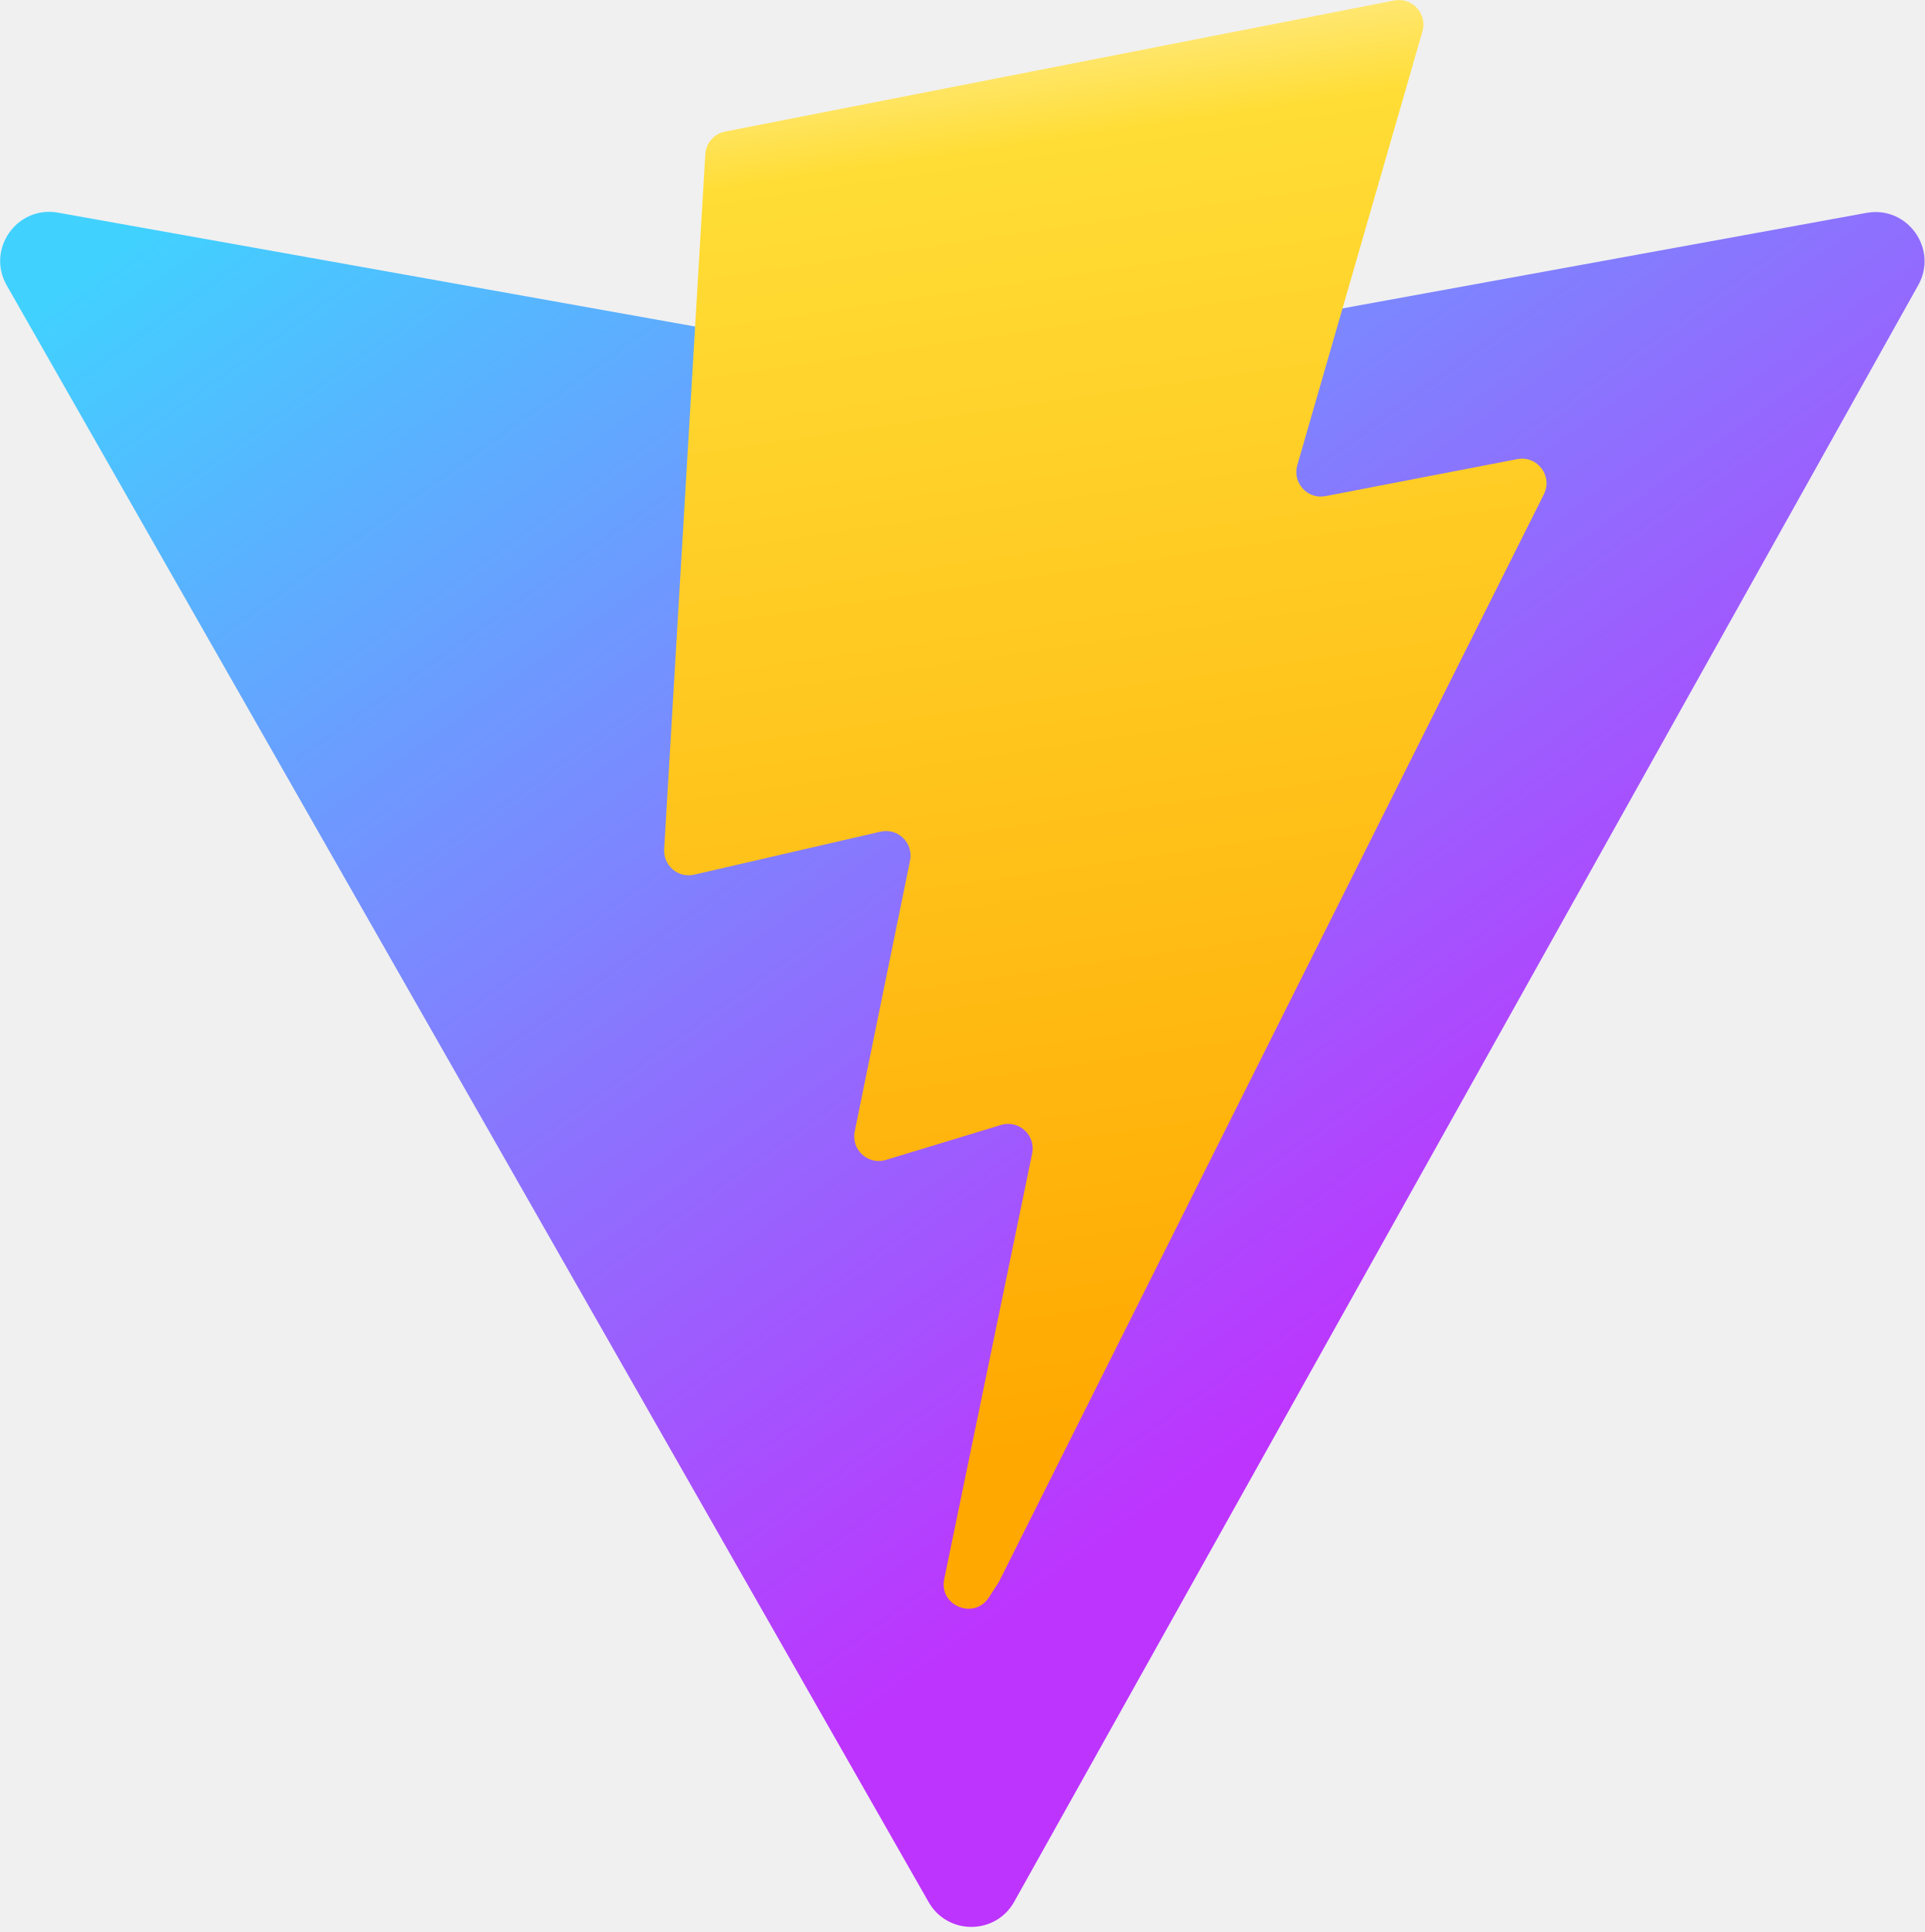
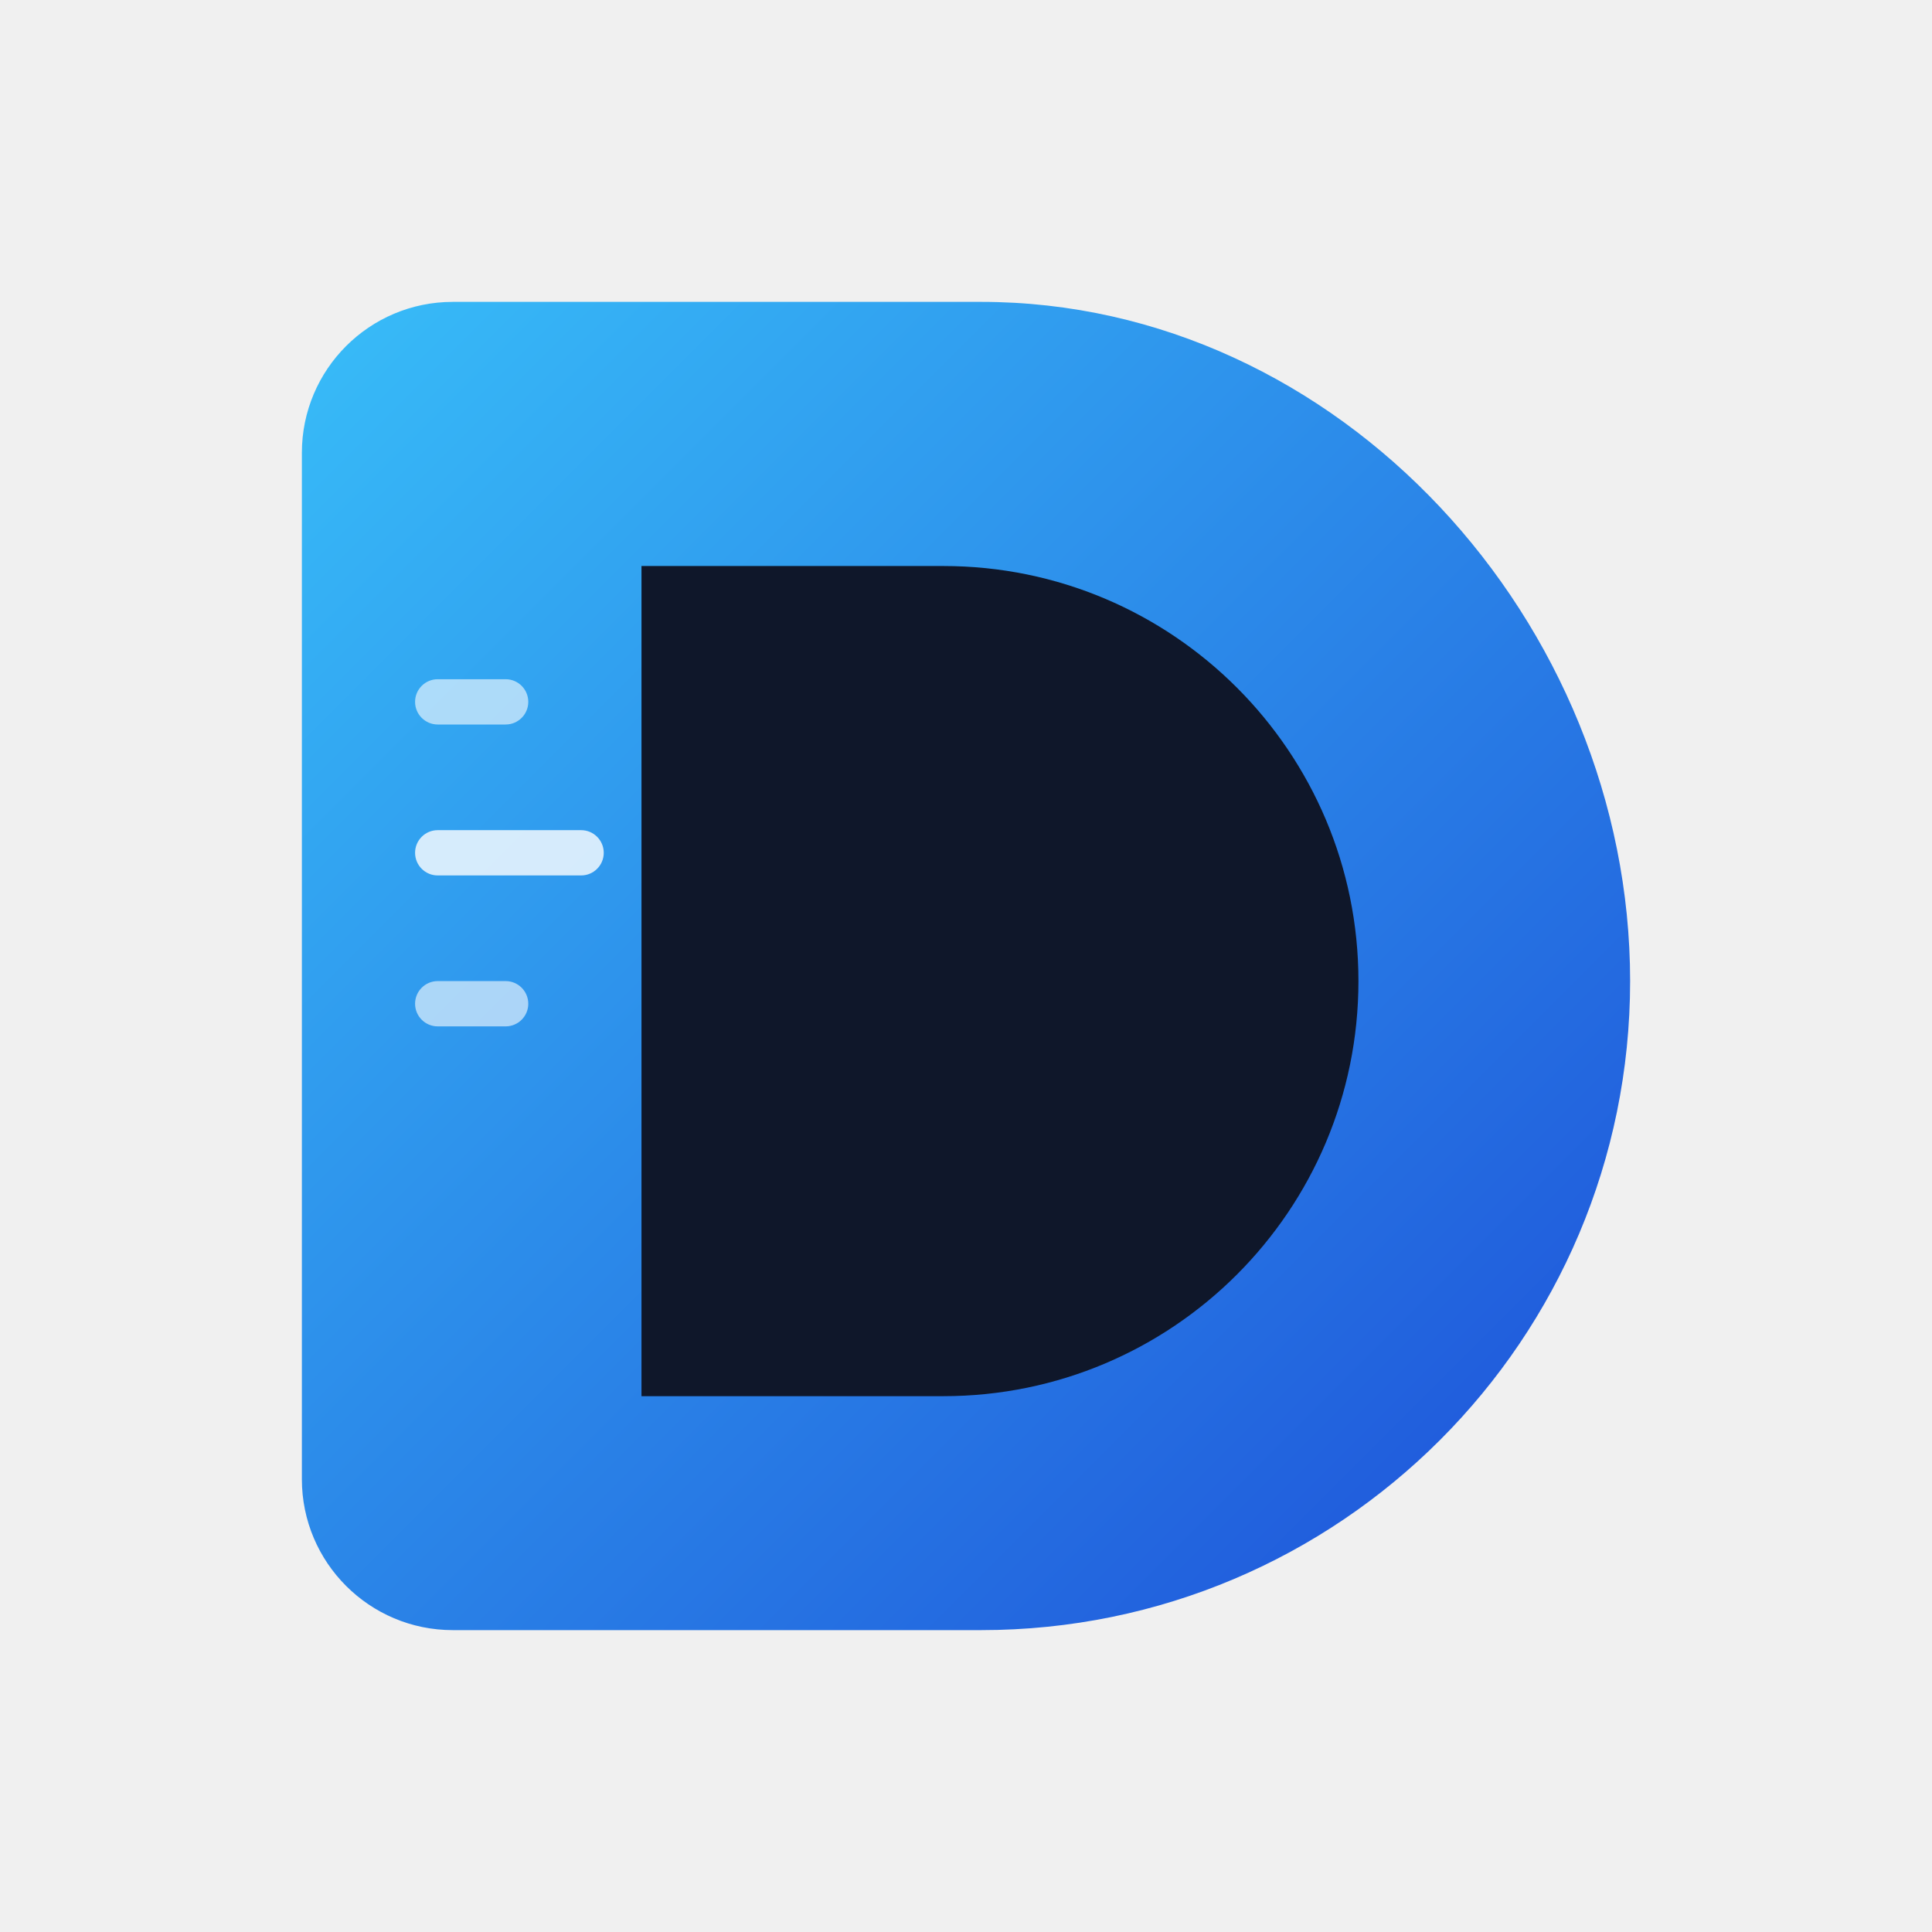
- <svg xmlns="http://www.w3.org/2000/svg" aria-hidden="true" role="img" class="iconify iconify--logos" width="31.88" height="32" preserveAspectRatio="xMidYMid meet" viewBox="0 0 256 257">
+ <svg xmlns="http://www.w3.org/2000/svg" width="256" height="256" viewBox="0 0 256 256" fill="none">
  <defs>
-     <linearGradient id="IconifyId1813088fe1fbc01fb466" x1="-.828%" x2="57.636%" y1="7.652%" y2="78.411%">
-       <stop offset="0%" stop-color="#41D1FF" />
-       <stop offset="100%" stop-color="#BD34FE" />
-     </linearGradient>
-     <linearGradient id="IconifyId1813088fe1fbc01fb467" x1="43.376%" x2="50.316%" y1="2.242%" y2="89.03%">
-       <stop offset="0%" stop-color="#FFEA83" />
-       <stop offset="8.333%" stop-color="#FFDD35" />
-       <stop offset="100%" stop-color="#FFA800" />
+     <linearGradient id="dalmarGradient" x1="0%" y1="0%" x2="100%" y2="100%">
+       <stop offset="0%" stop-color="#38bdf8" />
+       <stop offset="100%" stop-color="#1d4ed8" />
    </linearGradient>
  </defs>
-   <path fill="url(#IconifyId1813088fe1fbc01fb466)" d="M255.153 37.938L134.897 252.976c-2.483 4.44-8.862 4.466-11.382.048L.875 37.958c-2.746-4.814 1.371-10.646 6.827-9.67l120.385 21.517a6.537 6.537 0 0 0 2.322-.004l117.867-21.483c5.438-.991 9.574 4.796 6.877 9.62Z" />
-   <path fill="url(#IconifyId1813088fe1fbc01fb467)" d="M185.432.063L96.44 17.501a3.268 3.268 0 0 0-2.634 3.014l-5.474 92.456a3.268 3.268 0 0 0 3.997 3.378l24.777-5.718c2.318-.535 4.413 1.507 3.936 3.838l-7.361 36.047c-.495 2.426 1.782 4.5 4.151 3.78l15.304-4.649c2.372-.72 4.652 1.36 4.15 3.788l-11.698 56.621c-.732 3.542 3.979 5.473 5.943 2.437l1.313-2.028l72.516-144.72c1.215-2.423-.88-5.186-3.54-4.672l-25.505 4.922c-2.396.462-4.435-1.77-3.759-4.114l16.646-57.705c.677-2.35-1.37-4.583-3.769-4.113Z" />
+   <path d="M60 40C48.954 40 40 48.954 40 60V196C40 207.046 48.954 216 60 216H130C177.496 216 216 177.496 216 130C216 82.504 177.496 40 130 40H60Z" fill="url(#dalmarGradient)" />
+   <path d="M85 75H125C155.376 75 180 99.624 180 130C180 160.376 155.376 185 125 185H85V75Z" fill="#0f172a" />
+   <rect x="55" y="90" width="15" height="6" rx="3" fill="white" fill-opacity="0.6" />
+   <rect x="55" y="110" width="25" height="6" rx="3" fill="white" fill-opacity="0.8" />
+   <rect x="55" y="130" width="15" height="6" rx="3" fill="white" fill-opacity="0.6" />
</svg>
